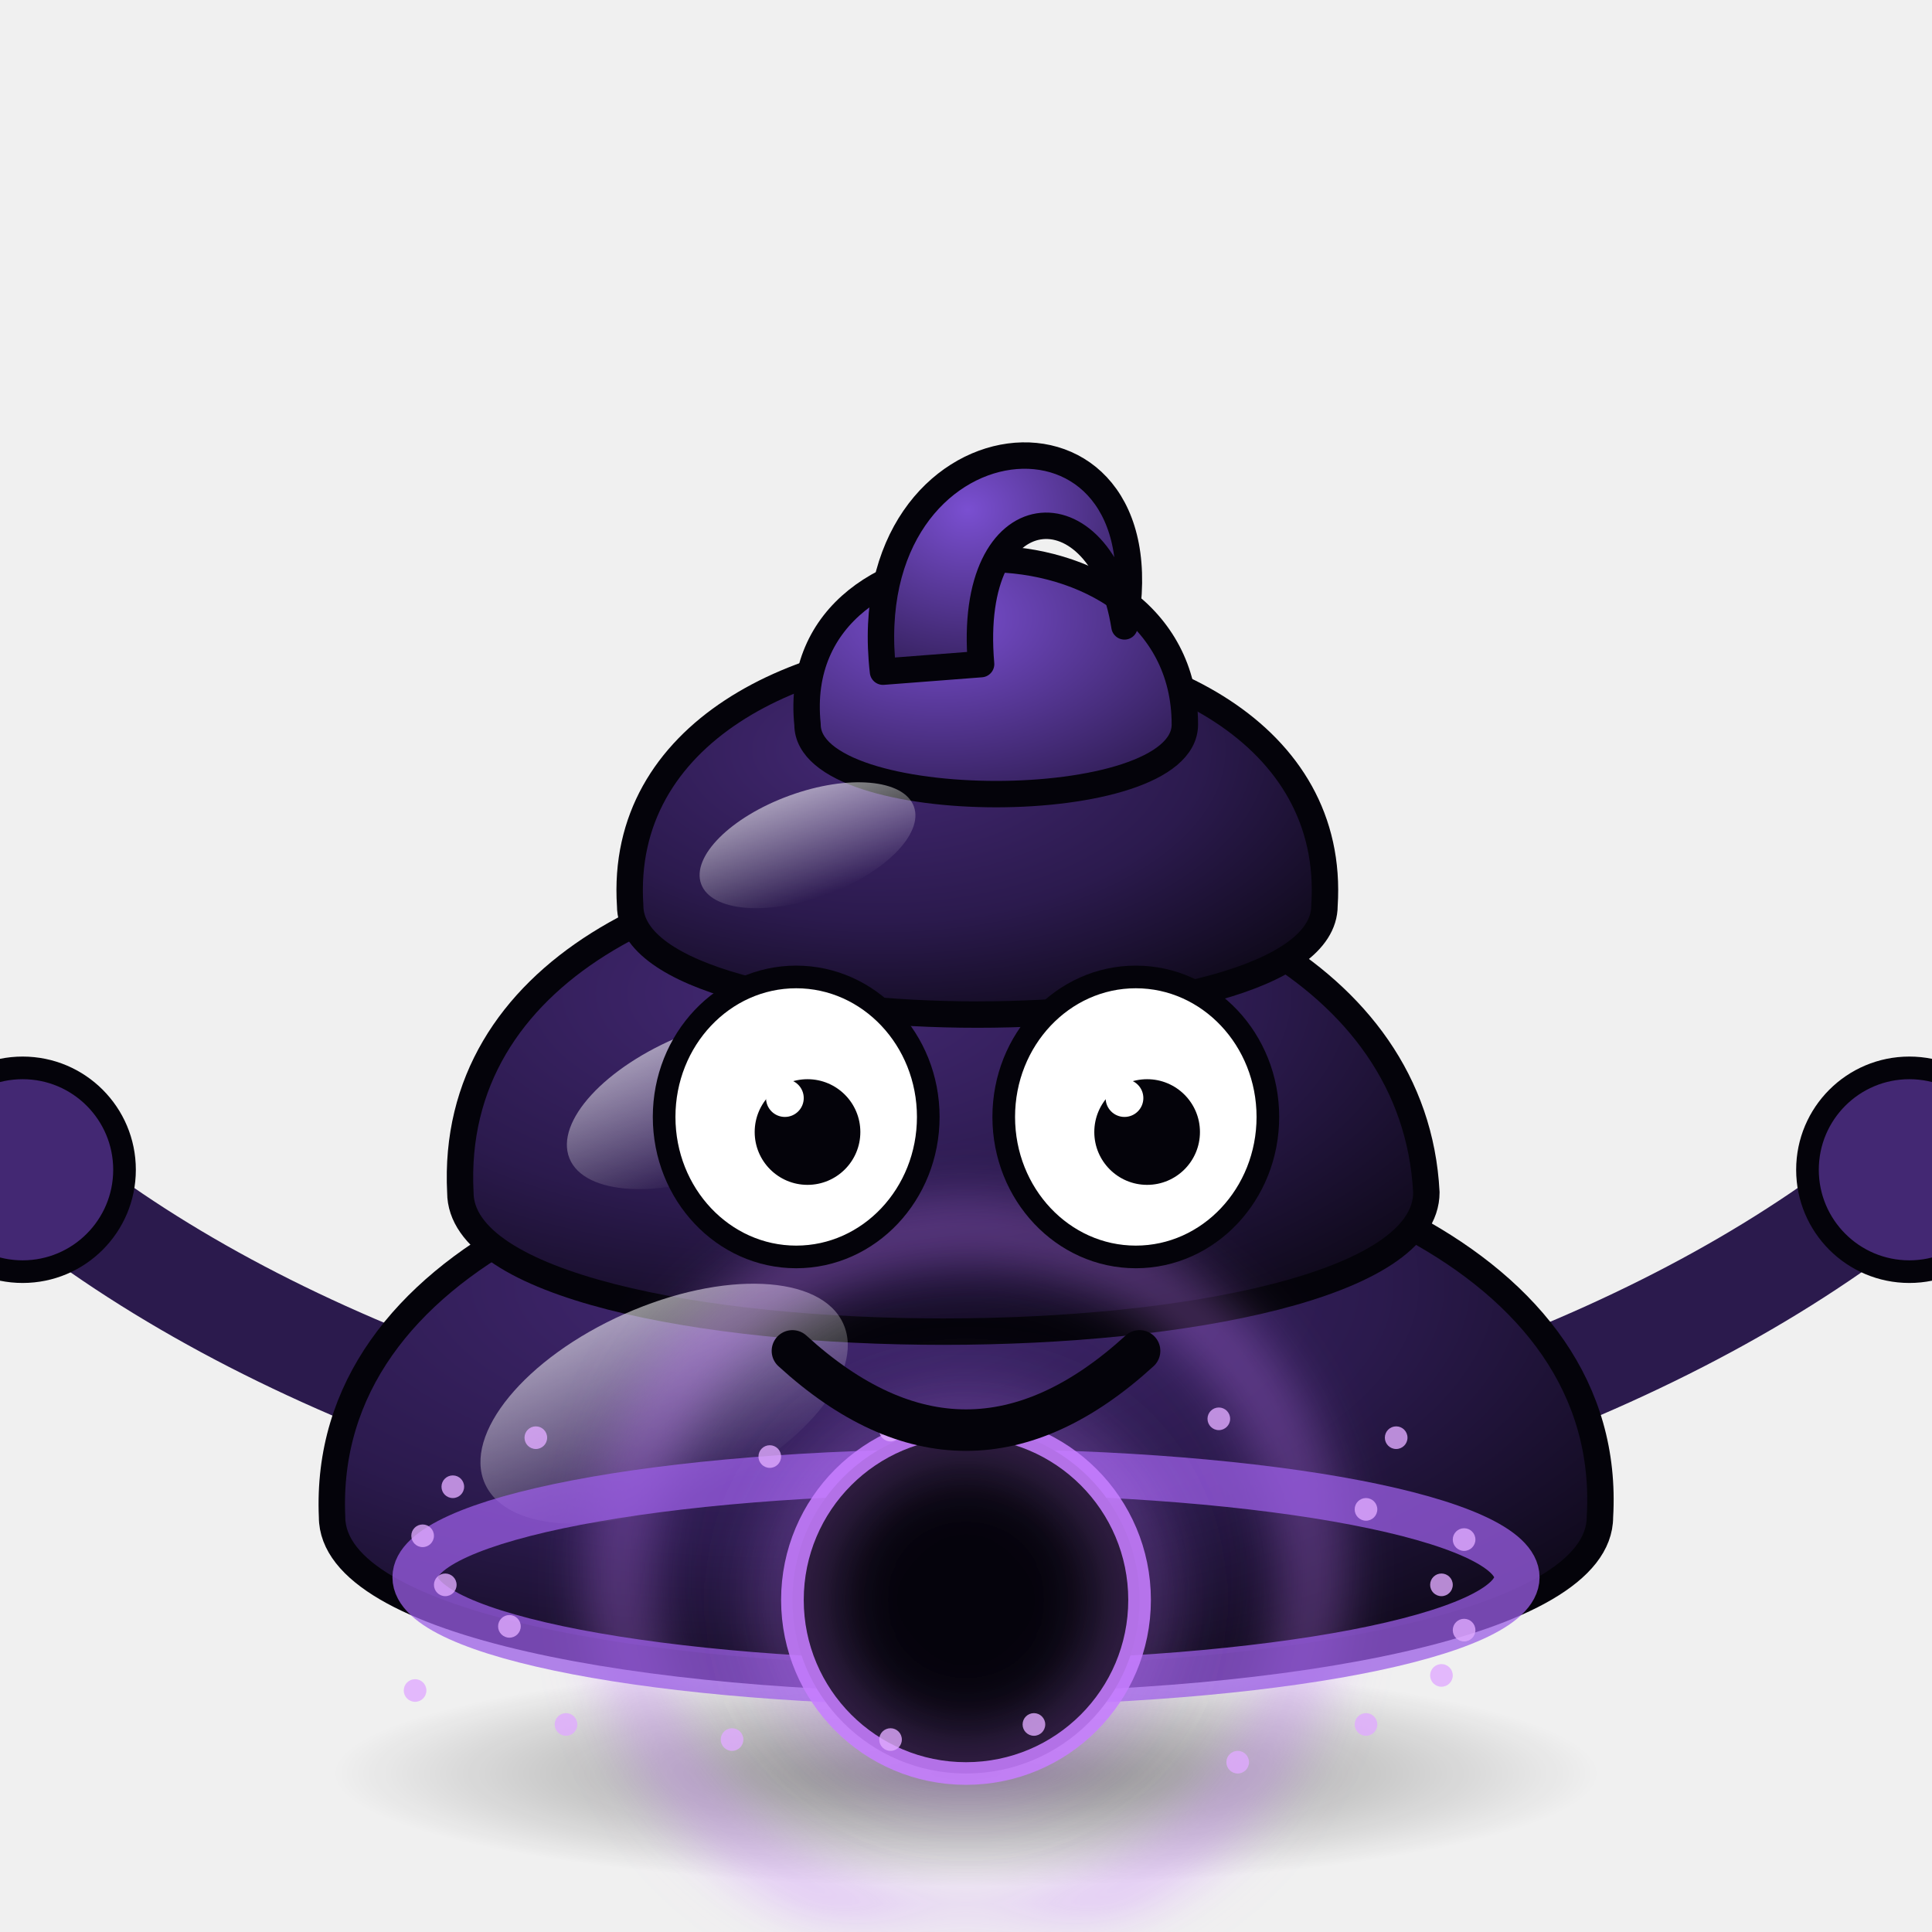
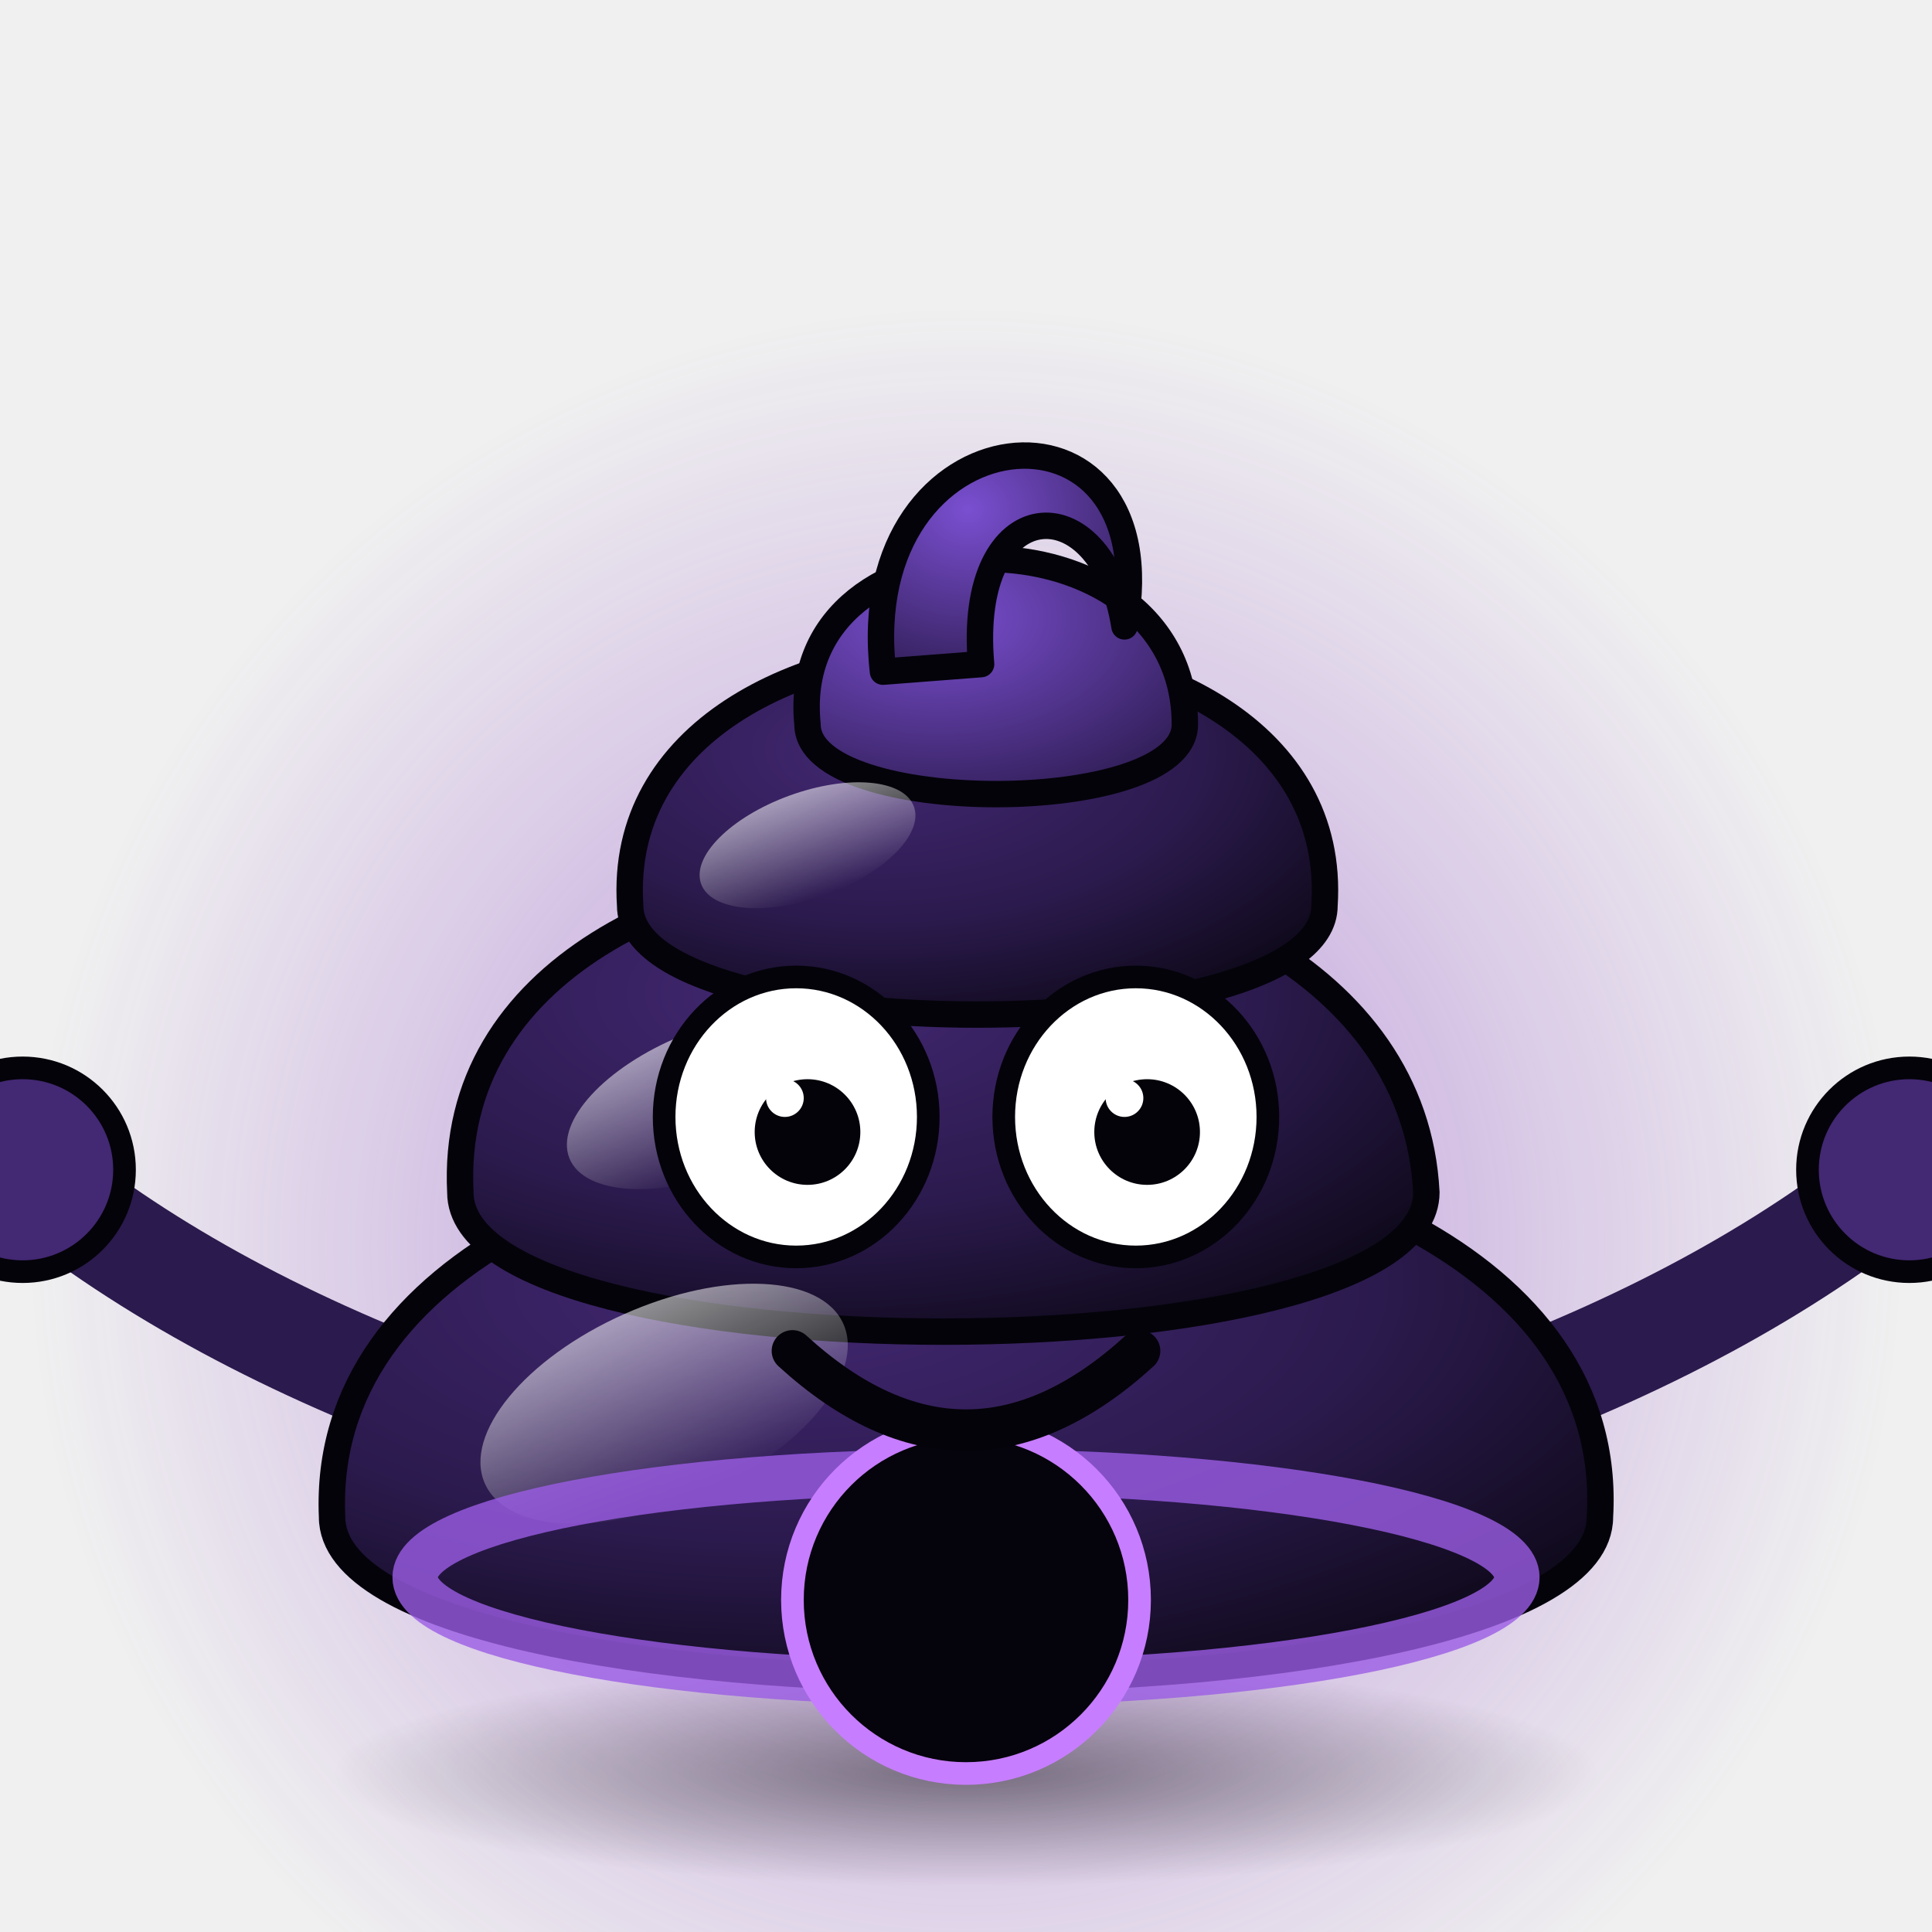
<svg xmlns="http://www.w3.org/2000/svg" width="512" height="512" viewBox="0 0 512 512">
-   <defs>
-     <radialGradient id="body_blackhole" cx="0.36" cy="0.28" r="0.85">
-       <stop offset="0" stop-color="#432873" stop-opacity="1" />
-       <stop offset="0.55" stop-color="#2B1A4D" stop-opacity="1" />
-       <stop offset="1" stop-color="#0B0714" stop-opacity="1" />
-     </radialGradient>
-     <radialGradient id="tip_blackhole" cx="0.35" cy="0.25" r="0.9">
-       <stop offset="0" stop-color="#7A4FD1" stop-opacity="1" />
-       <stop offset="1" stop-color="#2B1A4D" stop-opacity="1" />
-     </radialGradient>
-     <radialGradient id="shadow" cx="0.5" cy="0.5" r="0.5">
-       <stop offset="0" stop-color="#000" stop-opacity="0.45" />
-       <stop offset="1" stop-color="#000" stop-opacity="0" />
-     </radialGradient>
-     <linearGradient id="gloss_blackhole" x1="0" y1="0" x2="0" y2="1">
-       <stop offset="0" stop-color="#FFFFFF" stop-opacity="0.55" />
-       <stop offset="1" stop-color="#FFFFFF" stop-opacity="0" />
-     </linearGradient>
-     <filter id="soft" x="-60%" y="-60%" width="220%" height="220%">
-       <feGaussianBlur stdDeviation="8" />
-     </filter>
-     <filter id="soft2" x="-60%" y="-60%" width="220%" height="220%">
-       <feGaussianBlur stdDeviation="18" />
-     </filter>
-     <filter id="glow_a" x="-80%" y="-80%" width="260%" height="260%">
-       <feDropShadow dx="0" dy="0" stdDeviation="10" flood-color="#C77DFF" flood-opacity="0.95" />
-     </filter>
-   </defs>
-   <g id="poop_character" data-anchor="256,402" data-skin="blackhole" data-expression="normal">
-     <g id="shadow" data-anchor="256,470">
-       <ellipse cx="256" cy="470" rx="168" ry="30" fill="url(#shadow)" />
+   <g id="skin_blackhole" data-anchor="256,402" data-skin="blackhole" data-name="Black Hole" data-expression="normal">
+     <g id="bg_0">
+       <defs>
+         <radialGradient id="gb5851">
+           <stop offset="0" stop-color="#7B2CBF" stop-opacity="0.5" />
+           <stop offset="1" stop-color="#7B2CBF" stop-opacity="0" />
+         </radialGradient>
+       </defs>
+       <circle cx="256" cy="330" r="250" fill="url(#gb5851)" />
    </g>
-     <g id="arm_left" data-anchor="118,372">
-       <path d="M118,372 Q50.8,347.2 6,310" fill="none" stroke="#2B1A4D" stroke-width="28" stroke-linecap="round" />
-       <path d="M118,372 Q50.8,347.2 6,310" fill="none" stroke="#04030A" stroke-width="34" stroke-linecap="round" opacity="0.001" />
-       <circle cx="6" cy="310" r="27" fill="#432873" stroke="#04030A" stroke-width="6" />
+     <svg x="0" y="0" width="512" height="512" viewBox="0 0 512 512">
+       <defs>
+         <radialGradient id="body_sk_blackhole" cx="0.36" cy="0.28" r="0.85">
+           <stop offset="0" stop-color="#432873" stop-opacity="1" />
+           <stop offset="0.55" stop-color="#2B1A4D" stop-opacity="1" />
+           <stop offset="1" stop-color="#0B0714" stop-opacity="1" />
+         </radialGradient>
+         <radialGradient id="tip_sk_blackhole" cx="0.35" cy="0.25" r="0.9">
+           <stop offset="0" stop-color="#7A4FD1" stop-opacity="1" />
+           <stop offset="1" stop-color="#2B1A4D" stop-opacity="1" />
+         </radialGradient>
+         <radialGradient id="shadow" cx="0.5" cy="0.5" r="0.5">
+           <stop offset="0" stop-color="#000" stop-opacity="0.45" />
+           <stop offset="1" stop-color="#000" stop-opacity="0" />
+         </radialGradient>
+         <linearGradient id="gloss_sk_blackhole" x1="0" y1="0" x2="0" y2="1">
+           <stop offset="0" stop-color="#FFFFFF" stop-opacity="0.55" />
+           <stop offset="1" stop-color="#FFFFFF" stop-opacity="0" />
+         </linearGradient>
+         <filter id="soft" x="-60%" y="-60%" width="220%" height="220%">
+           <feGaussianBlur stdDeviation="8" />
+         </filter>
+         <filter id="soft2" x="-60%" y="-60%" width="220%" height="220%">
+           <feGaussianBlur stdDeviation="18" />
+         </filter>
+         <filter id="glow_a" x="-80%" y="-80%" width="260%" height="260%">
+           <feDropShadow dx="0" dy="0" stdDeviation="10" flood-color="#C77DFF" flood-opacity="0.95" />
+         </filter>
+       </defs>
+       <g id="poop_character" data-anchor="256,402" data-skin="sk_blackhole" data-expression="normal">
+         <g id="shadow" data-anchor="256,470">
+           <ellipse cx="256" cy="470" rx="168" ry="30" fill="url(#shadow)" />
+         </g>
+         <g id="arm_left" data-anchor="118,372">
+           <path d="M118,372 Q50.8,347.2 6,310" fill="none" stroke="#2B1A4D" stroke-width="28" stroke-linecap="round" />
+           <path d="M118,372 Q50.8,347.2 6,310" fill="none" stroke="#04030A" stroke-width="34" stroke-linecap="round" opacity="0.001" />
+           <circle cx="6" cy="310" r="27" fill="#432873" stroke="#04030A" stroke-width="6" />
+         </g>
+         <g id="arm_right" data-anchor="394,372">
+           <path d="M394,372 Q461.2,347.2 506,310" fill="none" stroke="#2B1A4D" stroke-width="28" stroke-linecap="round" />
+           <path d="M394,372 Q461.2,347.2 506,310" fill="none" stroke="#04030A" stroke-width="34" stroke-linecap="round" opacity="0.001" />
+           <circle cx="506" cy="310" r="27" fill="#432873" stroke="#04030A" stroke-width="6" />
+         </g>
+         <g id="body" data-anchor="256,402">
+           <path d="M88.0,402.0 C82.0,265.5 432.0,265.5 424.0,402.0 C424.0,459.4 88.0,459.4 88.0,402.0 Z" fill="url(#body_sk_blackhole)" stroke="#04030A" stroke-width="7" stroke-linejoin="round" />
+           <path d="M122.0,316.0 C116.0,199.0 372.0,199.0 378.0,316.0 C378.0,365.2 122.0,365.2 122.0,316.0 Z" fill="url(#body_sk_blackhole)" stroke="#04030A" stroke-width="7" stroke-linejoin="round" />
+           <path d="M167.0,240.0 C161.0,148.4 357.0,148.4 351.0,240.0 C351.0,278.5 167.0,278.5 167.0,240.0 Z" fill="url(#body_sk_blackhole)" stroke="#04030A" stroke-width="7" stroke-linejoin="round" />
+         </g>
+         <g id="top_swirl" data-anchor="264,192">
+           <path d="M214.0,192.0 C208.0,133.5 314.0,133.5 314.0,192.0 C314.0,216.6 214.0,216.6 214.0,192.0 Z" fill="url(#tip_sk_blackhole)" stroke="#04030A" stroke-width="7" stroke-linejoin="round" />
+           <path d="M234,178 C226,108 310,100 298,166 C292,128 256,130 260,176 Z" fill="url(#tip_sk_blackhole)" stroke="#04030A" stroke-width="7" stroke-linejoin="round" />
+         </g>
+         <g id="highlight" data-anchor="256,300">
+           <ellipse cx="176" cy="372" rx="52" ry="26" fill="url(#gloss_sk_blackhole)" transform="rotate(-24 176 372)" />
+           <ellipse cx="188" cy="292" rx="40" ry="19" fill="url(#gloss_sk_blackhole)" transform="rotate(-22 188 292)" />
+           <ellipse cx="214" cy="224" rx="30" ry="14" fill="url(#gloss_sk_blackhole)" transform="rotate(-20 214 224)" />
+         </g>
+       </g>
+     </svg>
+     <g id="skin_layer_0">
+       <ellipse cx="256" cy="418" rx="146" ry="28" fill="none" stroke="#9B5DE5" stroke-width="12" opacity="0.8" />
+       <circle cx="256" cy="424" r="46" fill="#05030C" stroke="#C77DFF" stroke-width="6" />
    </g>
-     <g id="arm_right" data-anchor="394,372">
-       <path d="M394,372 Q461.2,347.2 506,310" fill="none" stroke="#2B1A4D" stroke-width="28" stroke-linecap="round" />
-       <path d="M394,372 Q461.2,347.2 506,310" fill="none" stroke="#04030A" stroke-width="34" stroke-linecap="round" opacity="0.001" />
-       <circle cx="506" cy="310" r="27" fill="#432873" stroke="#04030A" stroke-width="6" />
-     </g>
-     <g id="body" data-anchor="256,402">
-       <path d="M88.0,402.0 C82.0,265.5 432.0,265.5 424.0,402.0 C424.0,459.4 88.0,459.4 88.0,402.0 Z" fill="url(#body_blackhole)" stroke="#04030A" stroke-width="7" stroke-linejoin="round" />
-       <path d="M122.0,316.0 C116.0,199.0 372.0,199.0 378.0,316.0 C378.0,365.2 122.0,365.2 122.0,316.0 Z" fill="url(#body_blackhole)" stroke="#04030A" stroke-width="7" stroke-linejoin="round" />
-       <path d="M167.0,240.0 C161.0,148.4 357.0,148.4 351.0,240.0 C351.0,278.5 167.0,278.5 167.0,240.0 Z" fill="url(#body_blackhole)" stroke="#04030A" stroke-width="7" stroke-linejoin="round" />
-     </g>
-     <g id="top_swirl" data-anchor="264,192">
-       <path d="M214.0,192.0 C208.0,133.5 314.0,133.5 314.0,192.0 C314.0,216.6 214.0,216.6 214.0,192.0 Z" fill="url(#tip_blackhole)" stroke="#04030A" stroke-width="7" stroke-linejoin="round" />
-       <path d="M234,178 C226,108 310,100 298,166 C292,128 256,130 260,176 Z" fill="url(#tip_blackhole)" stroke="#04030A" stroke-width="7" stroke-linejoin="round" />
-     </g>
-     <g id="highlight" data-anchor="256,300">
-       <ellipse cx="176" cy="372" rx="52" ry="26" fill="url(#gloss_blackhole)" transform="rotate(-24 176 372)" />
-       <ellipse cx="188" cy="292" rx="40" ry="19" fill="url(#gloss_blackhole)" transform="rotate(-22 188 292)" />
-       <ellipse cx="214" cy="224" rx="30" ry="14" fill="url(#gloss_blackhole)" transform="rotate(-20 214 224)" />
-     </g>
-     <g id="skin_blackhole">
-       <circle cx="256" cy="418" r="92" fill="none" stroke="#C77DFF" stroke-width="10" opacity="0.55" filter="url(#soft)" />
-       <ellipse cx="256" cy="418" rx="146" ry="28" fill="none" stroke="#9B5DE5" stroke-width="12" opacity="0.75" />
-       <circle cx="256" cy="424" r="46" fill="#05030C" />
-       <circle cx="256" cy="424" r="46" fill="none" stroke="#C77DFF" stroke-width="6" opacity="0.9" filter="url(#glow_a)" />
-       <circle cx="382" cy="420" r="3" fill="#E0AAFF" opacity="0.8" />
-       <circle cx="388" cy="432" r="3" fill="#E0AAFF" opacity="0.8" />
-       <circle cx="382" cy="444" r="3" fill="#E0AAFF" opacity="0.8" />
-       <circle cx="362" cy="457" r="3" fill="#E0AAFF" opacity="0.8" />
-       <circle cx="328" cy="467" r="3" fill="#E0AAFF" opacity="0.8" />
-       <circle cx="274" cy="457" r="3" fill="#E0AAFF" opacity="0.8" />
-       <circle cx="236" cy="461" r="3" fill="#E0AAFF" opacity="0.8" />
-       <circle cx="194" cy="461" r="3" fill="#E0AAFF" opacity="0.8" />
-       <circle cx="150" cy="457" r="3" fill="#E0AAFF" opacity="0.8" />
-       <circle cx="110" cy="448" r="3" fill="#E0AAFF" opacity="0.8" />
-       <circle cx="135" cy="431" r="3" fill="#E0AAFF" opacity="0.8" />
-       <circle cx="118" cy="420" r="3" fill="#E0AAFF" opacity="0.8" />
-       <circle cx="112" cy="407" r="3" fill="#E0AAFF" opacity="0.8" />
-       <circle cx="120" cy="394" r="3" fill="#E0AAFF" opacity="0.8" />
-       <circle cx="142" cy="381" r="3" fill="#E0AAFF" opacity="0.8" />
-       <circle cx="204" cy="386" r="3" fill="#E0AAFF" opacity="0.8" />
-       <circle cx="236" cy="379" r="3" fill="#E0AAFF" opacity="0.8" />
-       <circle cx="277" cy="375" r="3" fill="#E0AAFF" opacity="0.8" />
-       <circle cx="323" cy="376" r="3" fill="#E0AAFF" opacity="0.8" />
-       <circle cx="370" cy="381" r="3" fill="#E0AAFF" opacity="0.8" />
-       <circle cx="362" cy="400" r="3" fill="#E0AAFF" opacity="0.8" />
-       <circle cx="388" cy="408" r="3" fill="#E0AAFF" opacity="0.8" />
-     </g>
-     <g id="eyes" data-anchor="256,296">
-       <ellipse cx="211" cy="296" rx="35" ry="37.1" fill="#FFFFFF" stroke="#04030A" stroke-width="6" />
-       <circle cx="214" cy="300" r="14" fill="#04030A" />
-       <circle cx="208" cy="291" r="5" fill="#fff" />
-       <ellipse cx="301" cy="296" rx="35" ry="37.1" fill="#FFFFFF" stroke="#04030A" stroke-width="6" />
-       <circle cx="304" cy="300" r="14" fill="#04030A" />
-       <circle cx="298" cy="291" r="5" fill="#fff" />
-     </g>
-     <g id="mouth" data-anchor="256,366">
-       <path d="M210,358 Q256,400 302,358" fill="none" stroke="#04030A" stroke-width="11" stroke-linecap="round" />
+     <g id="face" data-anchor="256,296">
+       <g id="eyes" data-anchor="256,296">
+         <ellipse cx="211" cy="296" rx="35" ry="37.1" fill="#FFFFFF" stroke="#04030A" stroke-width="6" />
+         <circle cx="214" cy="300" r="14" fill="#04030A" />
+         <circle cx="208" cy="291" r="5" fill="#fff" />
+         <ellipse cx="301" cy="296" rx="35" ry="37.1" fill="#FFFFFF" stroke="#04030A" stroke-width="6" />
+         <circle cx="304" cy="300" r="14" fill="#04030A" />
+         <circle cx="298" cy="291" r="5" fill="#fff" />
+       </g>
+       <g id="mouth" data-anchor="256,366">
+         <path d="M210,358 Q256,400 302,358" fill="none" stroke="#04030A" stroke-width="11" stroke-linecap="round" />
+       </g>
    </g>
  </g>
</svg>
